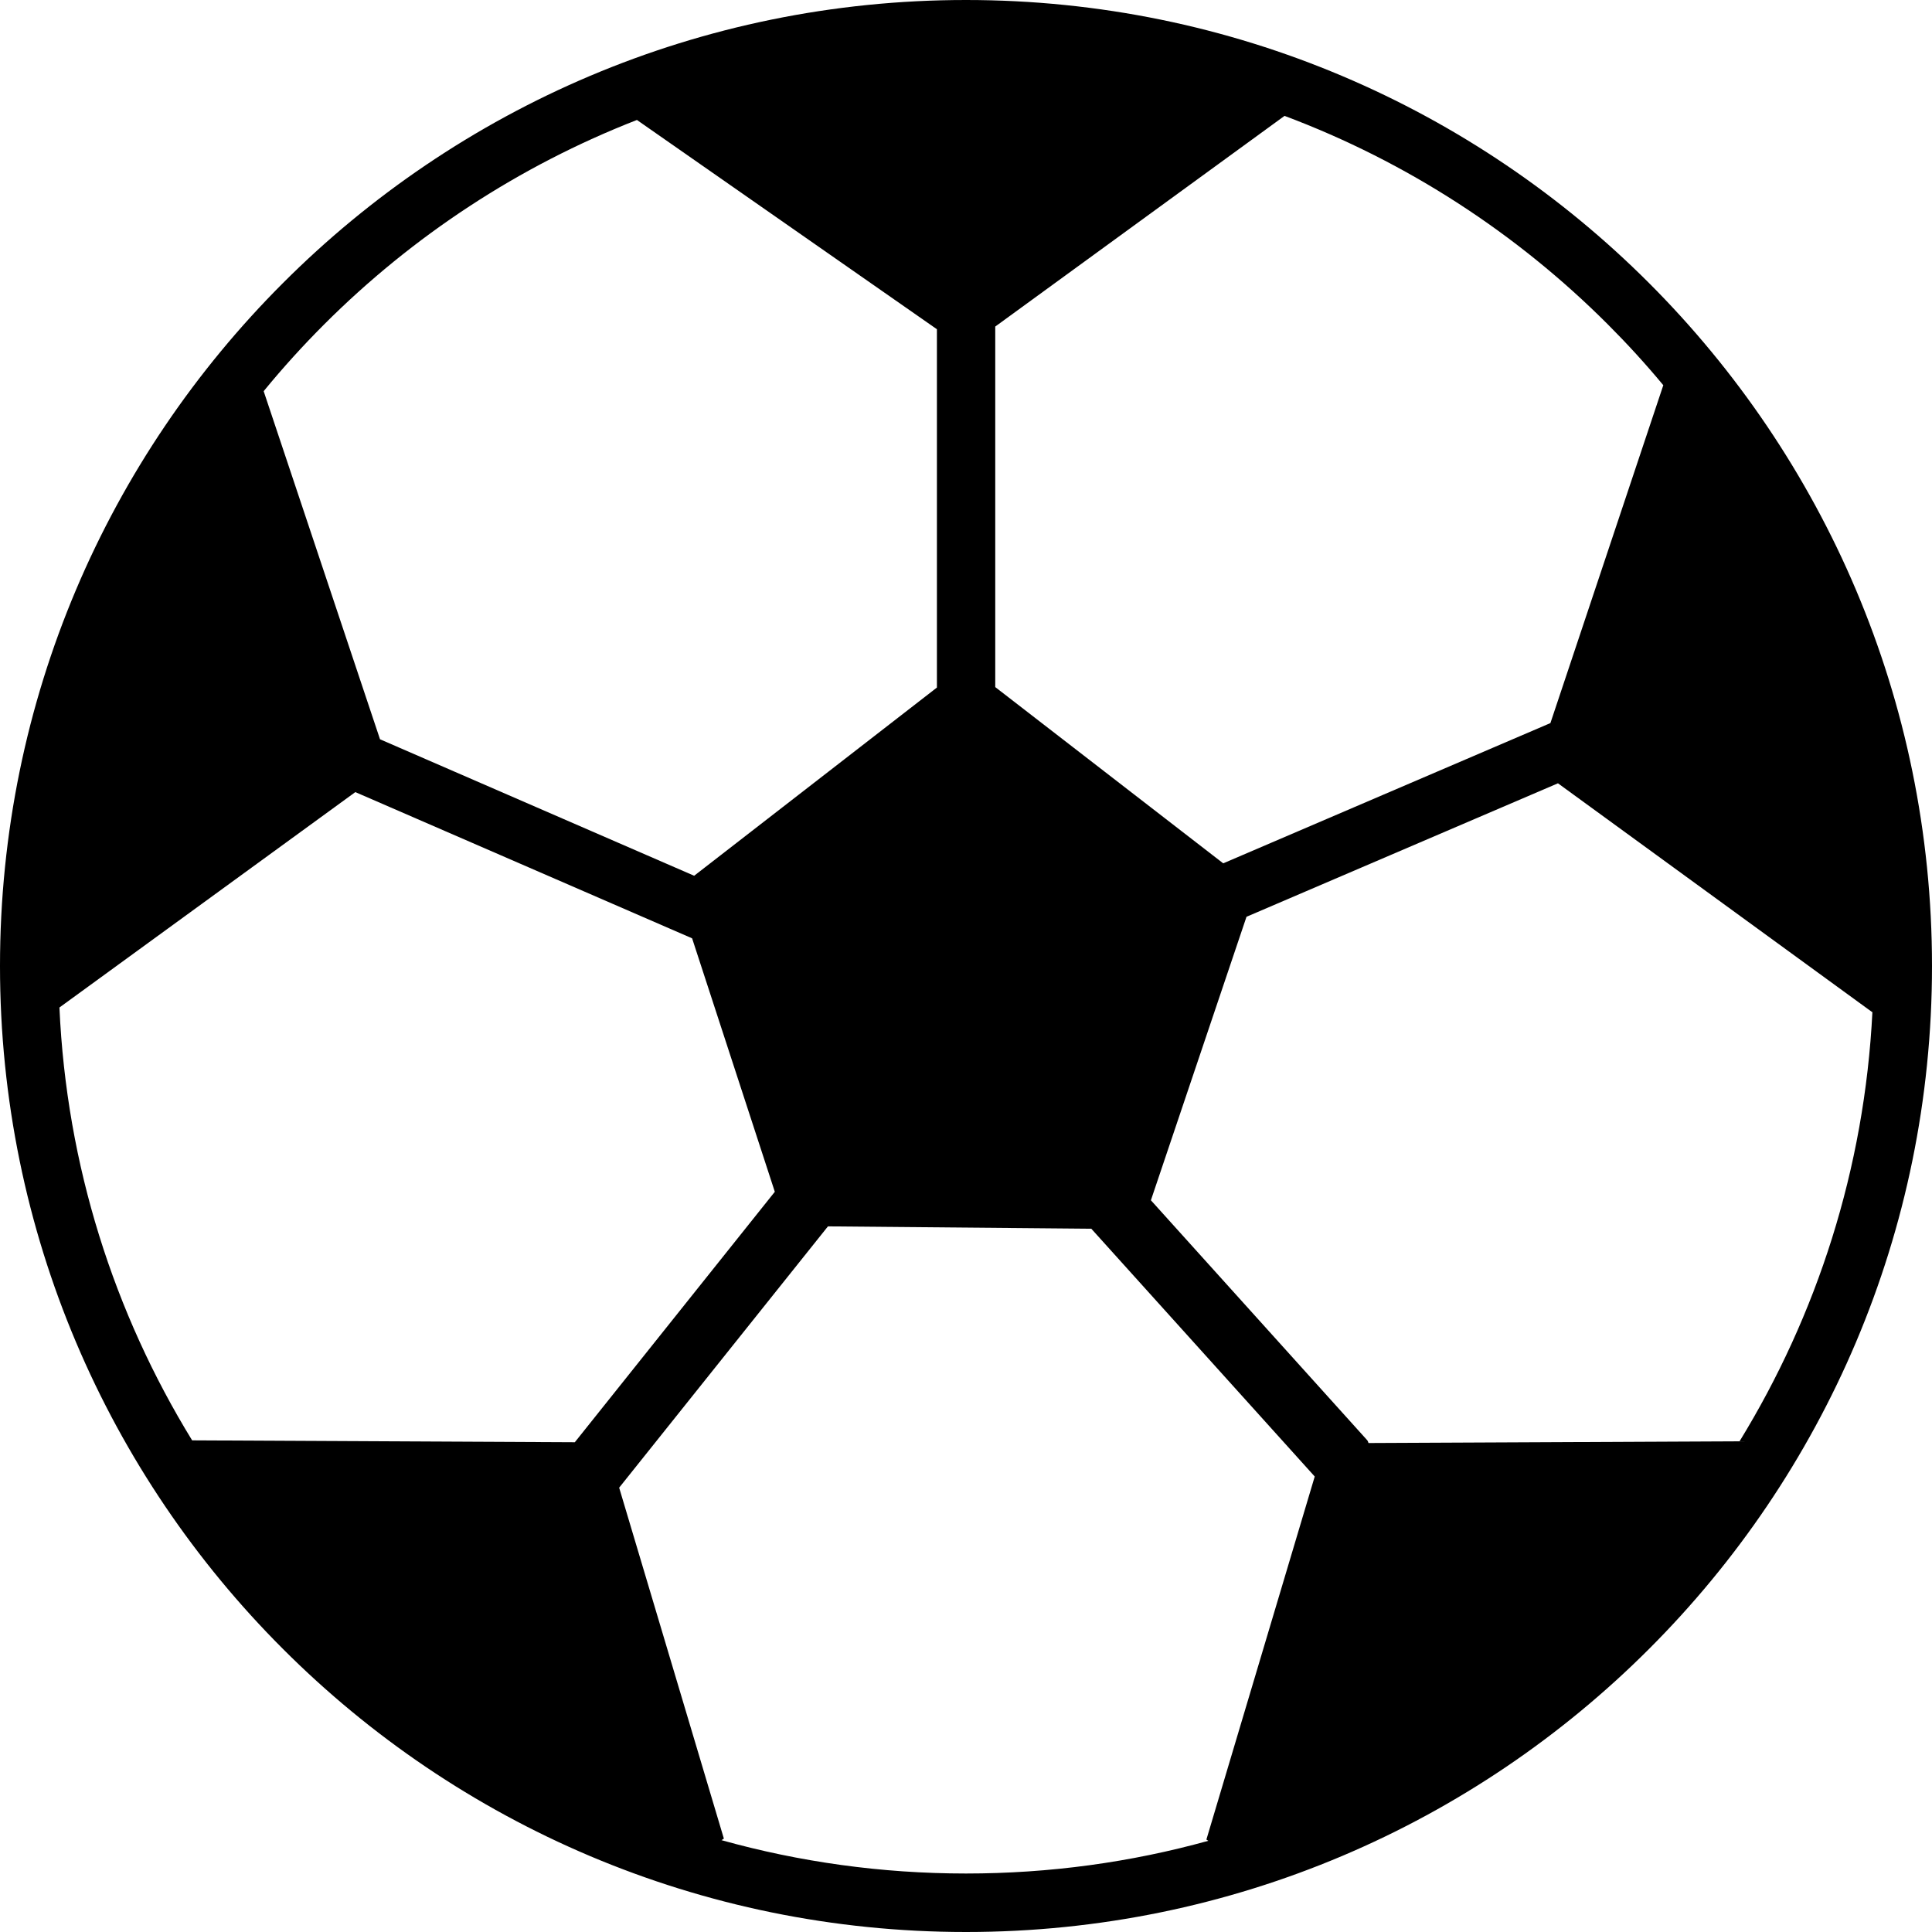
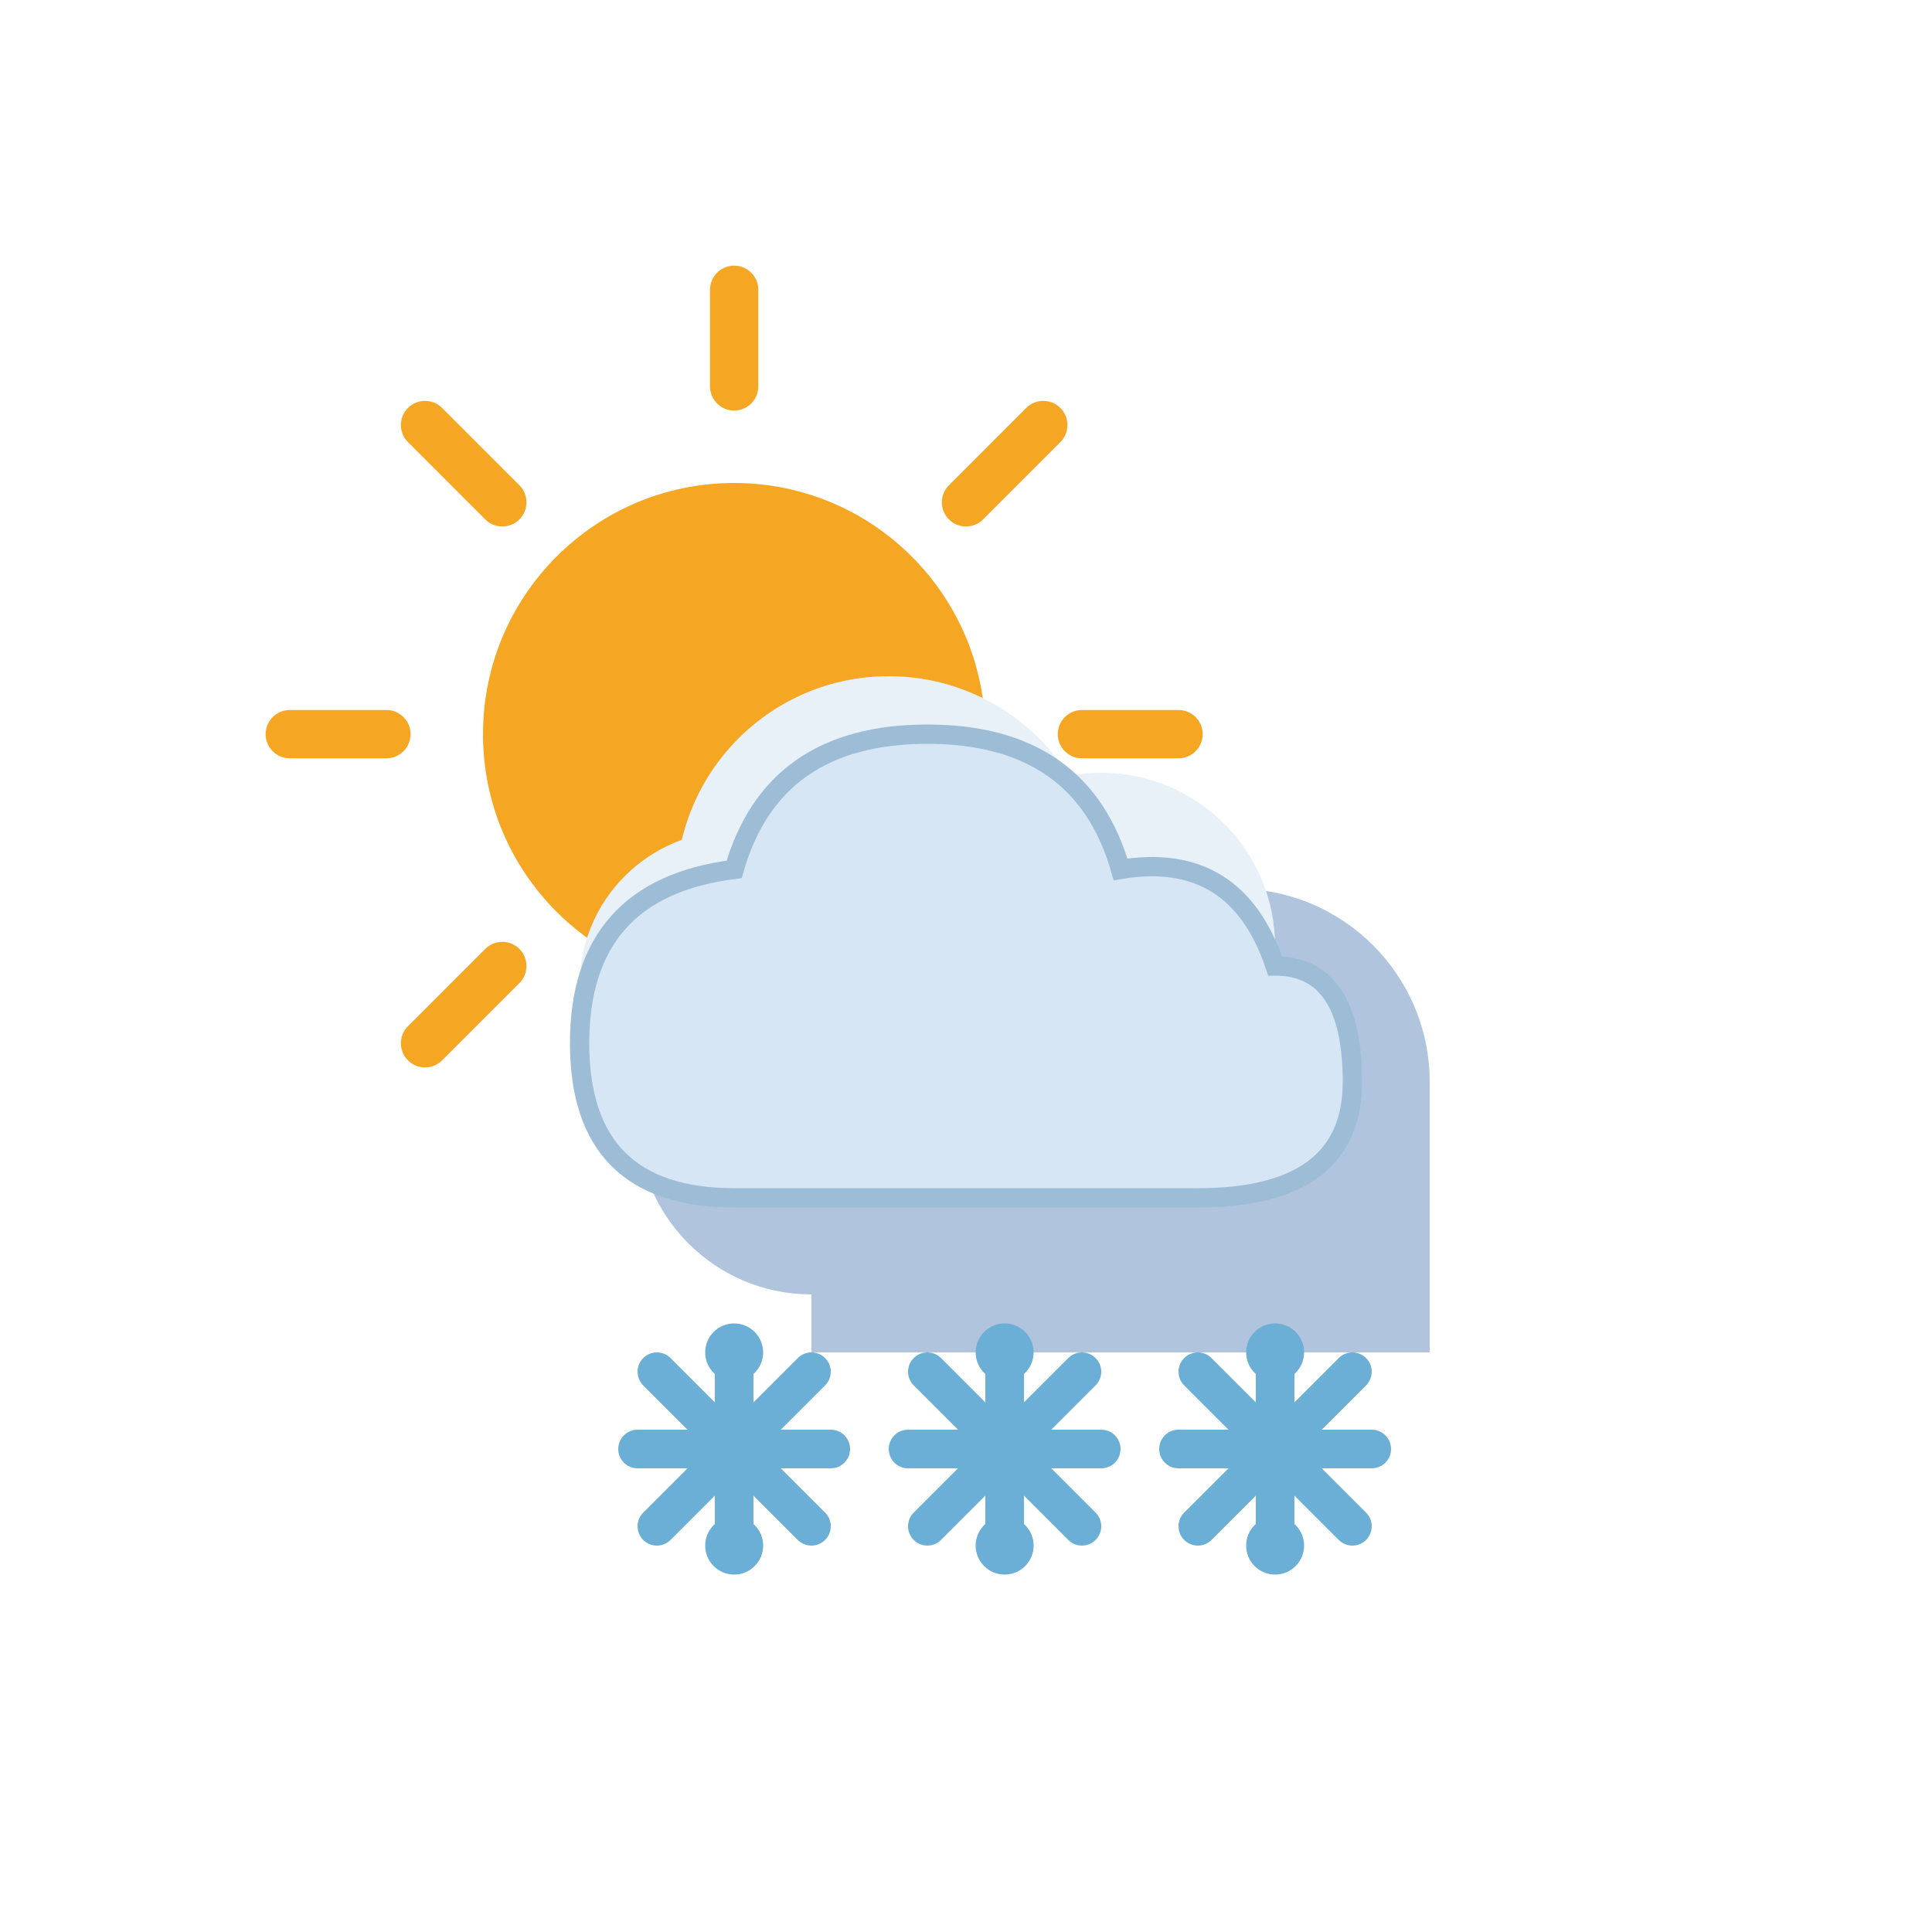
- <svg xmlns="http://www.w3.org/2000/svg" fill="#000000" width="800px" height="800px" viewBox="0 0 122.88 122.88" version="1.1" id="Layer_1" style="enable-background:new 0 0 122.88 122.88" xml:space="preserve">
-   <style type="text/css">.st0{fill-rule:evenodd;clip-rule:evenodd;}</style>
-   <g>
-     <path class="st0" d="M61.44,0c16.97,0,32.33,6.88,43.44,18c11.12,11.12,18,26.48,18,43.44c0,16.97-6.88,32.33-18,43.44 c-11.12,11.12-26.48,18-43.44,18S29.11,116,18,104.88C6.88,93.77,0,78.41,0,61.44C0,44.47,6.88,29.11,18,18 C29.11,6.88,44.47,0,61.44,0L61.44,0z M76.85,117.08L76.73,117l6.89-23.09L69.41,78.15L52.66,78L39.38,94.62l6.66,22.32l-0.15,0.1 c4.95,1.38,10.16,2.12,15.55,2.12C66.78,119.16,71.95,118.44,76.85,117.08L76.85,117.08z M12.22,91.61l24.34,0.12L49.28,75.8 l-5.26-16.12l-21.42-9.3L3.78,64.08C4.23,74.14,7.26,83.53,12.22,91.61L12.22,91.61z M16.77,24.88l7.4,22.14l19.98,8.68 l15.44-11.97V20.94L40.51,7.63c-7.52,2.93-14.28,7.39-19.89,13C19.27,21.98,17.98,23.4,16.77,24.88L16.77,24.88z M81.7,7.37 L63.3,20.77V43.7L77.8,54.91l20.81-8.92l7.18-21.49c-1.12-1.35-2.3-2.64-3.54-3.88C96.48,14.85,89.49,10.29,81.7,7.37L81.7,7.37z M119.09,64.36l-0.02,0.01L99.09,49.82l-19.81,8.49l-6.08,18.03l13.73,15.23c0.06,0.06,0.09,0.13,0.11,0.21l23.6-0.11 C115.56,83.65,118.59,74.34,119.09,64.36L119.09,64.36z" />
+ <svg xmlns="http://www.w3.org/2000/svg" viewBox="0 0 100 100" width="100" height="100">
+   <circle cx="38" cy="38" r="13" fill="#F5A623" />
+   <g stroke="#F5A623" stroke-width="2.5" stroke-linecap="round">
+     <line x1="38" y1="20" x2="38" y2="15" />
+     <line x1="38" y1="56" x2="38" y2="61" />
+     <line x1="20" y1="38" x2="15" y2="38" />
+     <line x1="56" y1="38" x2="61" y2="38" />
+     <line x1="26" y1="26" x2="22" y2="22" />
+     <line x1="50" y1="50" x2="54" y2="54" />
+     <line x1="50" y1="26" x2="54" y2="22" />
+     <line x1="26" y1="50" x2="22" y2="54" />
  </g>
+   <circle cx="52" cy="52" r="12" fill="#B0C4DE" />
+   <circle cx="64" cy="56" r="10" fill="#B0C4DE" />
+   <circle cx="42" cy="58" r="9" fill="#B0C4DE" />
+   <rect x="42" y="56" width="32" height="14" rx="0" fill="#B0C4DE" />
+   <circle cx="46" cy="46" r="11" fill="#E8F0F8" />
+   <circle cx="57" cy="49" r="9" fill="#E8F0F8" />
+   <circle cx="38" cy="51" r="8" fill="#E8F0F8" />
+   <rect x="38" y="49" width="28" height="13" rx="0" fill="#E8F0F8" />
+   <path d="M38 62 Q30 62 30 54 Q30 46 38 45 Q40 38 48 38 Q56 38 58 45 Q64 44 66 50 Q70 50 70 56 Q70 62 62 62 Z" fill="#D6E6F5" stroke="#9DBDD6" stroke-width="1" />
+   <g stroke="#6BAED6" stroke-width="2" stroke-linecap="round">
+     <line x1="38" y1="70" x2="38" y2="80" />
+     <line x1="33" y1="75" x2="43" y2="75" />
+     <line x1="34" y1="71" x2="42" y2="79" />
+     <line x1="42" y1="71" x2="34" y2="79" />
+     <line x1="52" y1="70" x2="52" y2="80" />
+     <line x1="47" y1="75" x2="57" y2="75" />
+     <line x1="48" y1="71" x2="56" y2="79" />
+     <line x1="56" y1="71" x2="48" y2="79" />
+     <line x1="66" y1="70" x2="66" y2="80" />
+     <line x1="61" y1="75" x2="71" y2="75" />
+     <line x1="62" y1="71" x2="70" y2="79" />
+     <line x1="70" y1="71" x2="62" y2="79" />
+   </g>
+   <circle cx="38" cy="70" r="1.5" fill="#6BAED6" />
+   <circle cx="38" cy="80" r="1.5" fill="#6BAED6" />
+   <circle cx="52" cy="70" r="1.5" fill="#6BAED6" />
+   <circle cx="52" cy="80" r="1.5" fill="#6BAED6" />
+   <circle cx="66" cy="70" r="1.5" fill="#6BAED6" />
+   <circle cx="66" cy="80" r="1.5" fill="#6BAED6" />
</svg>
